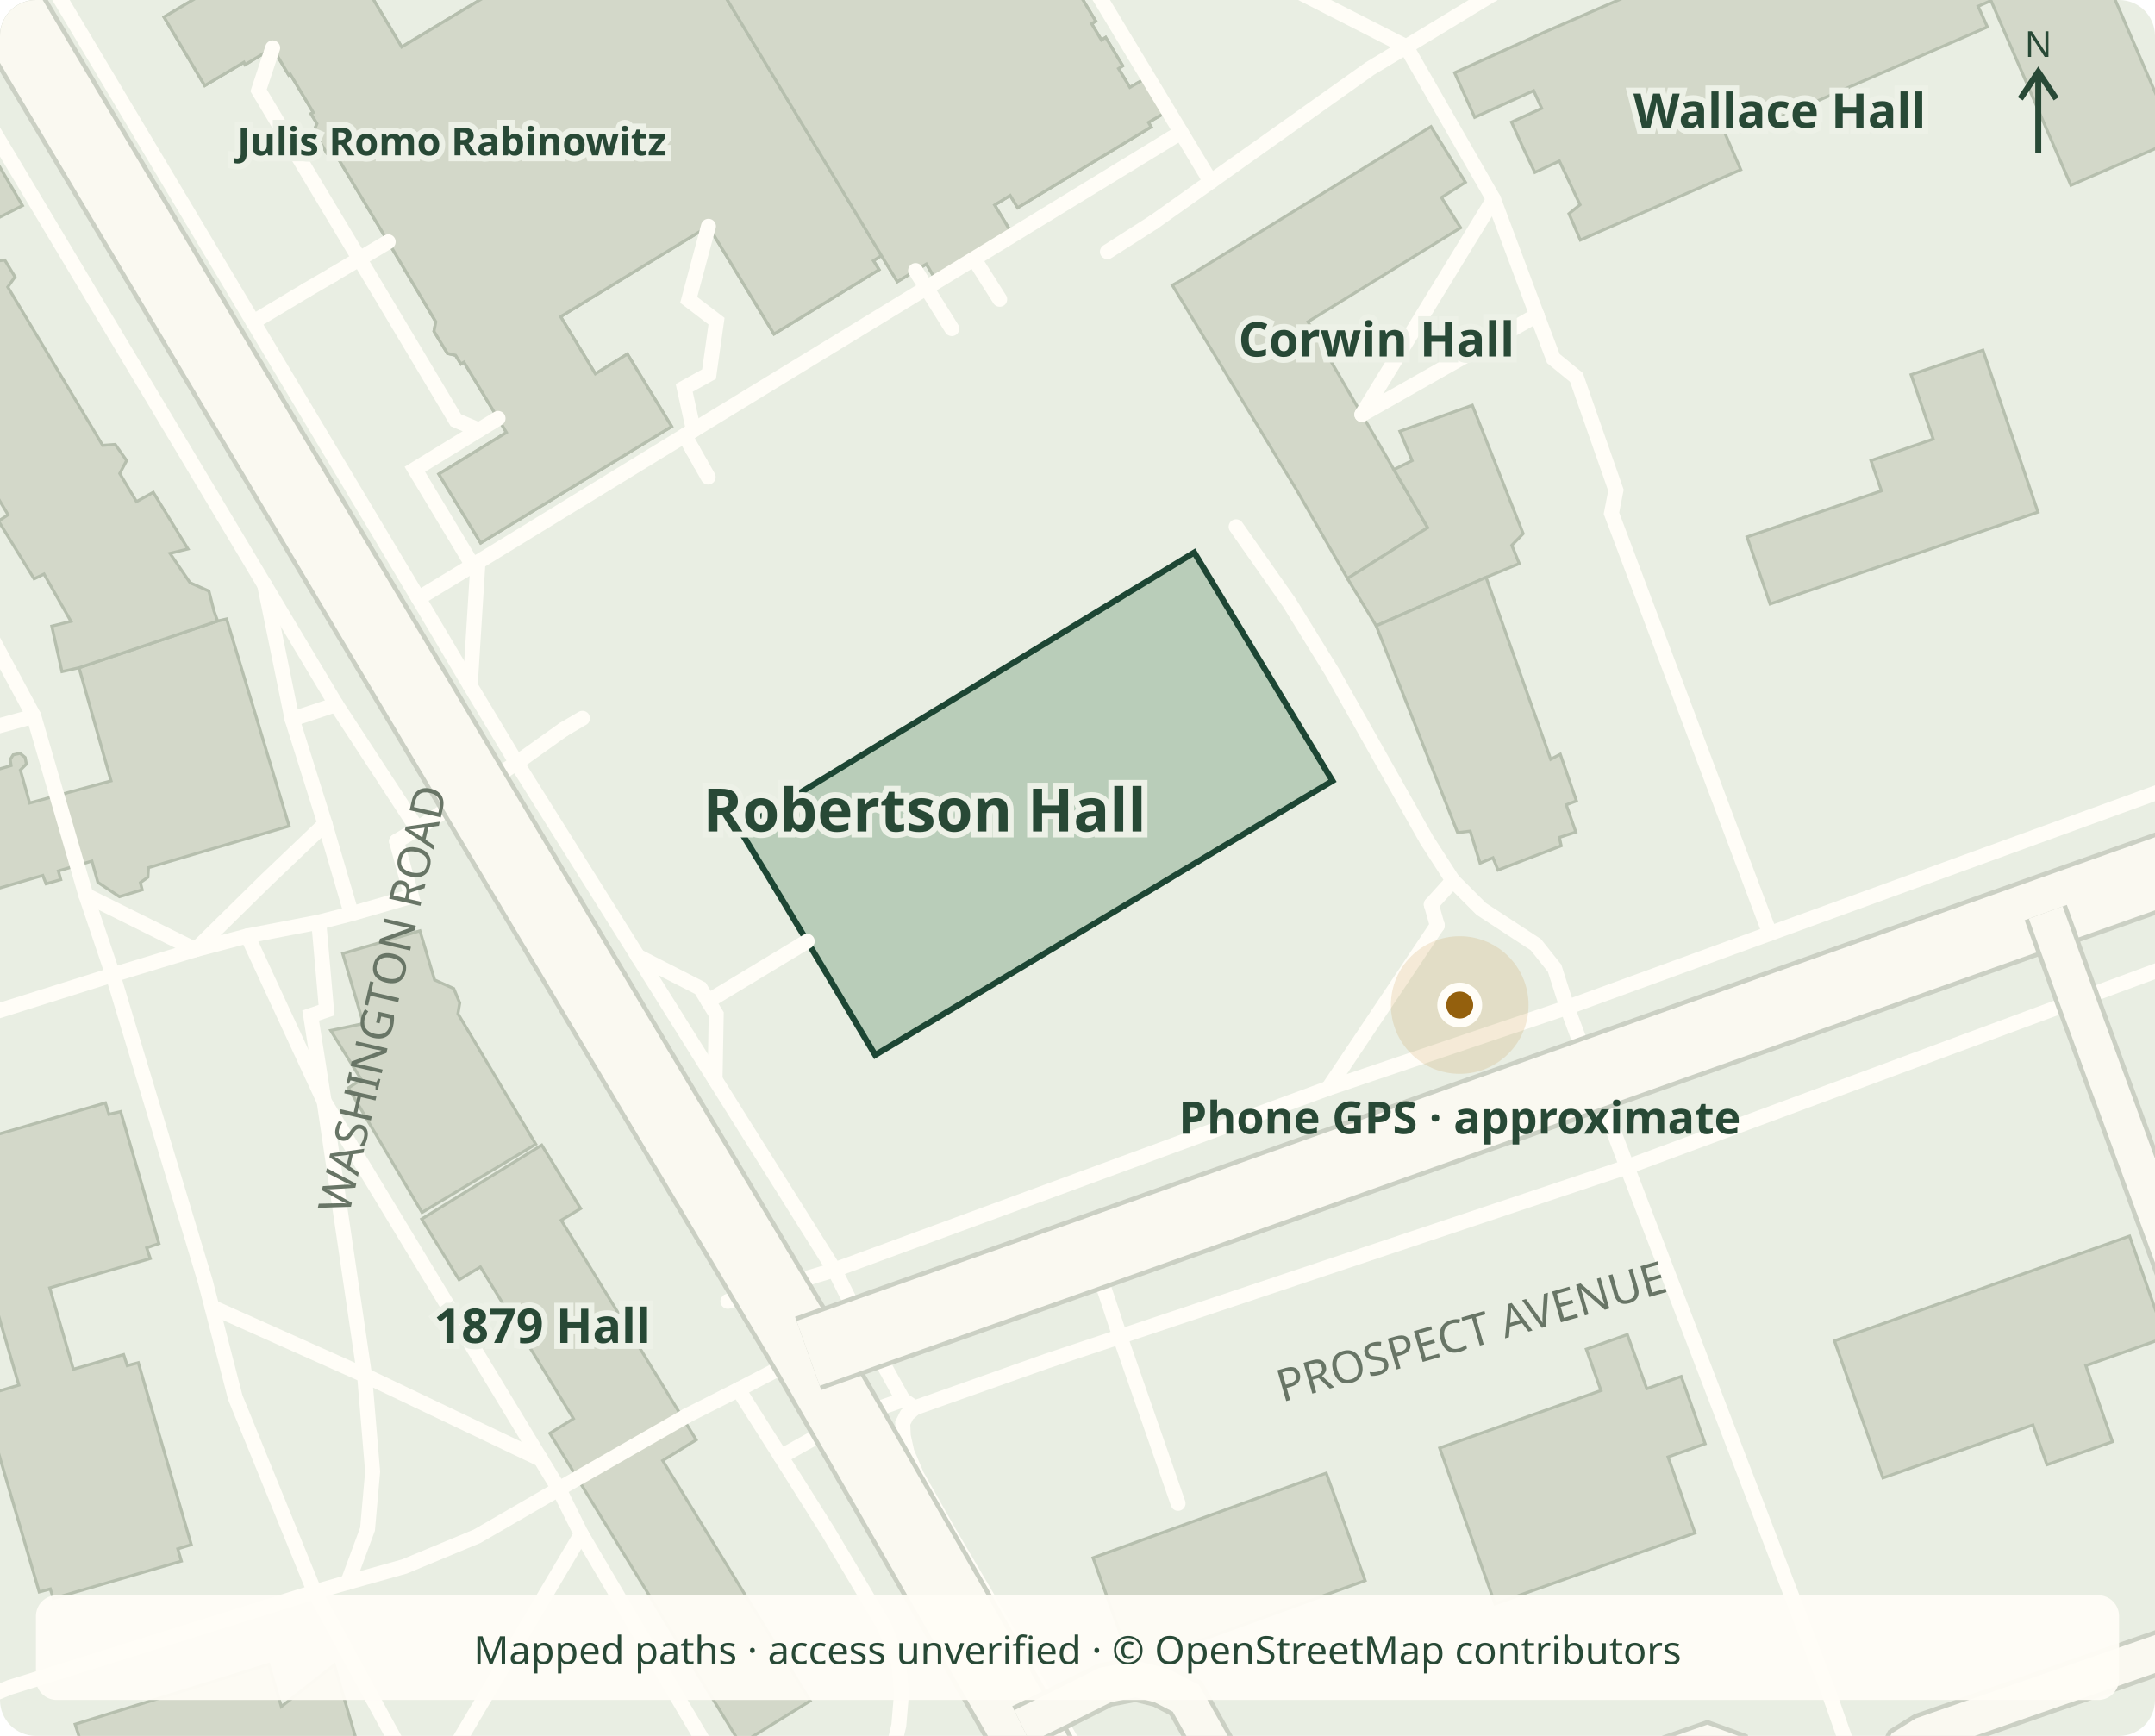
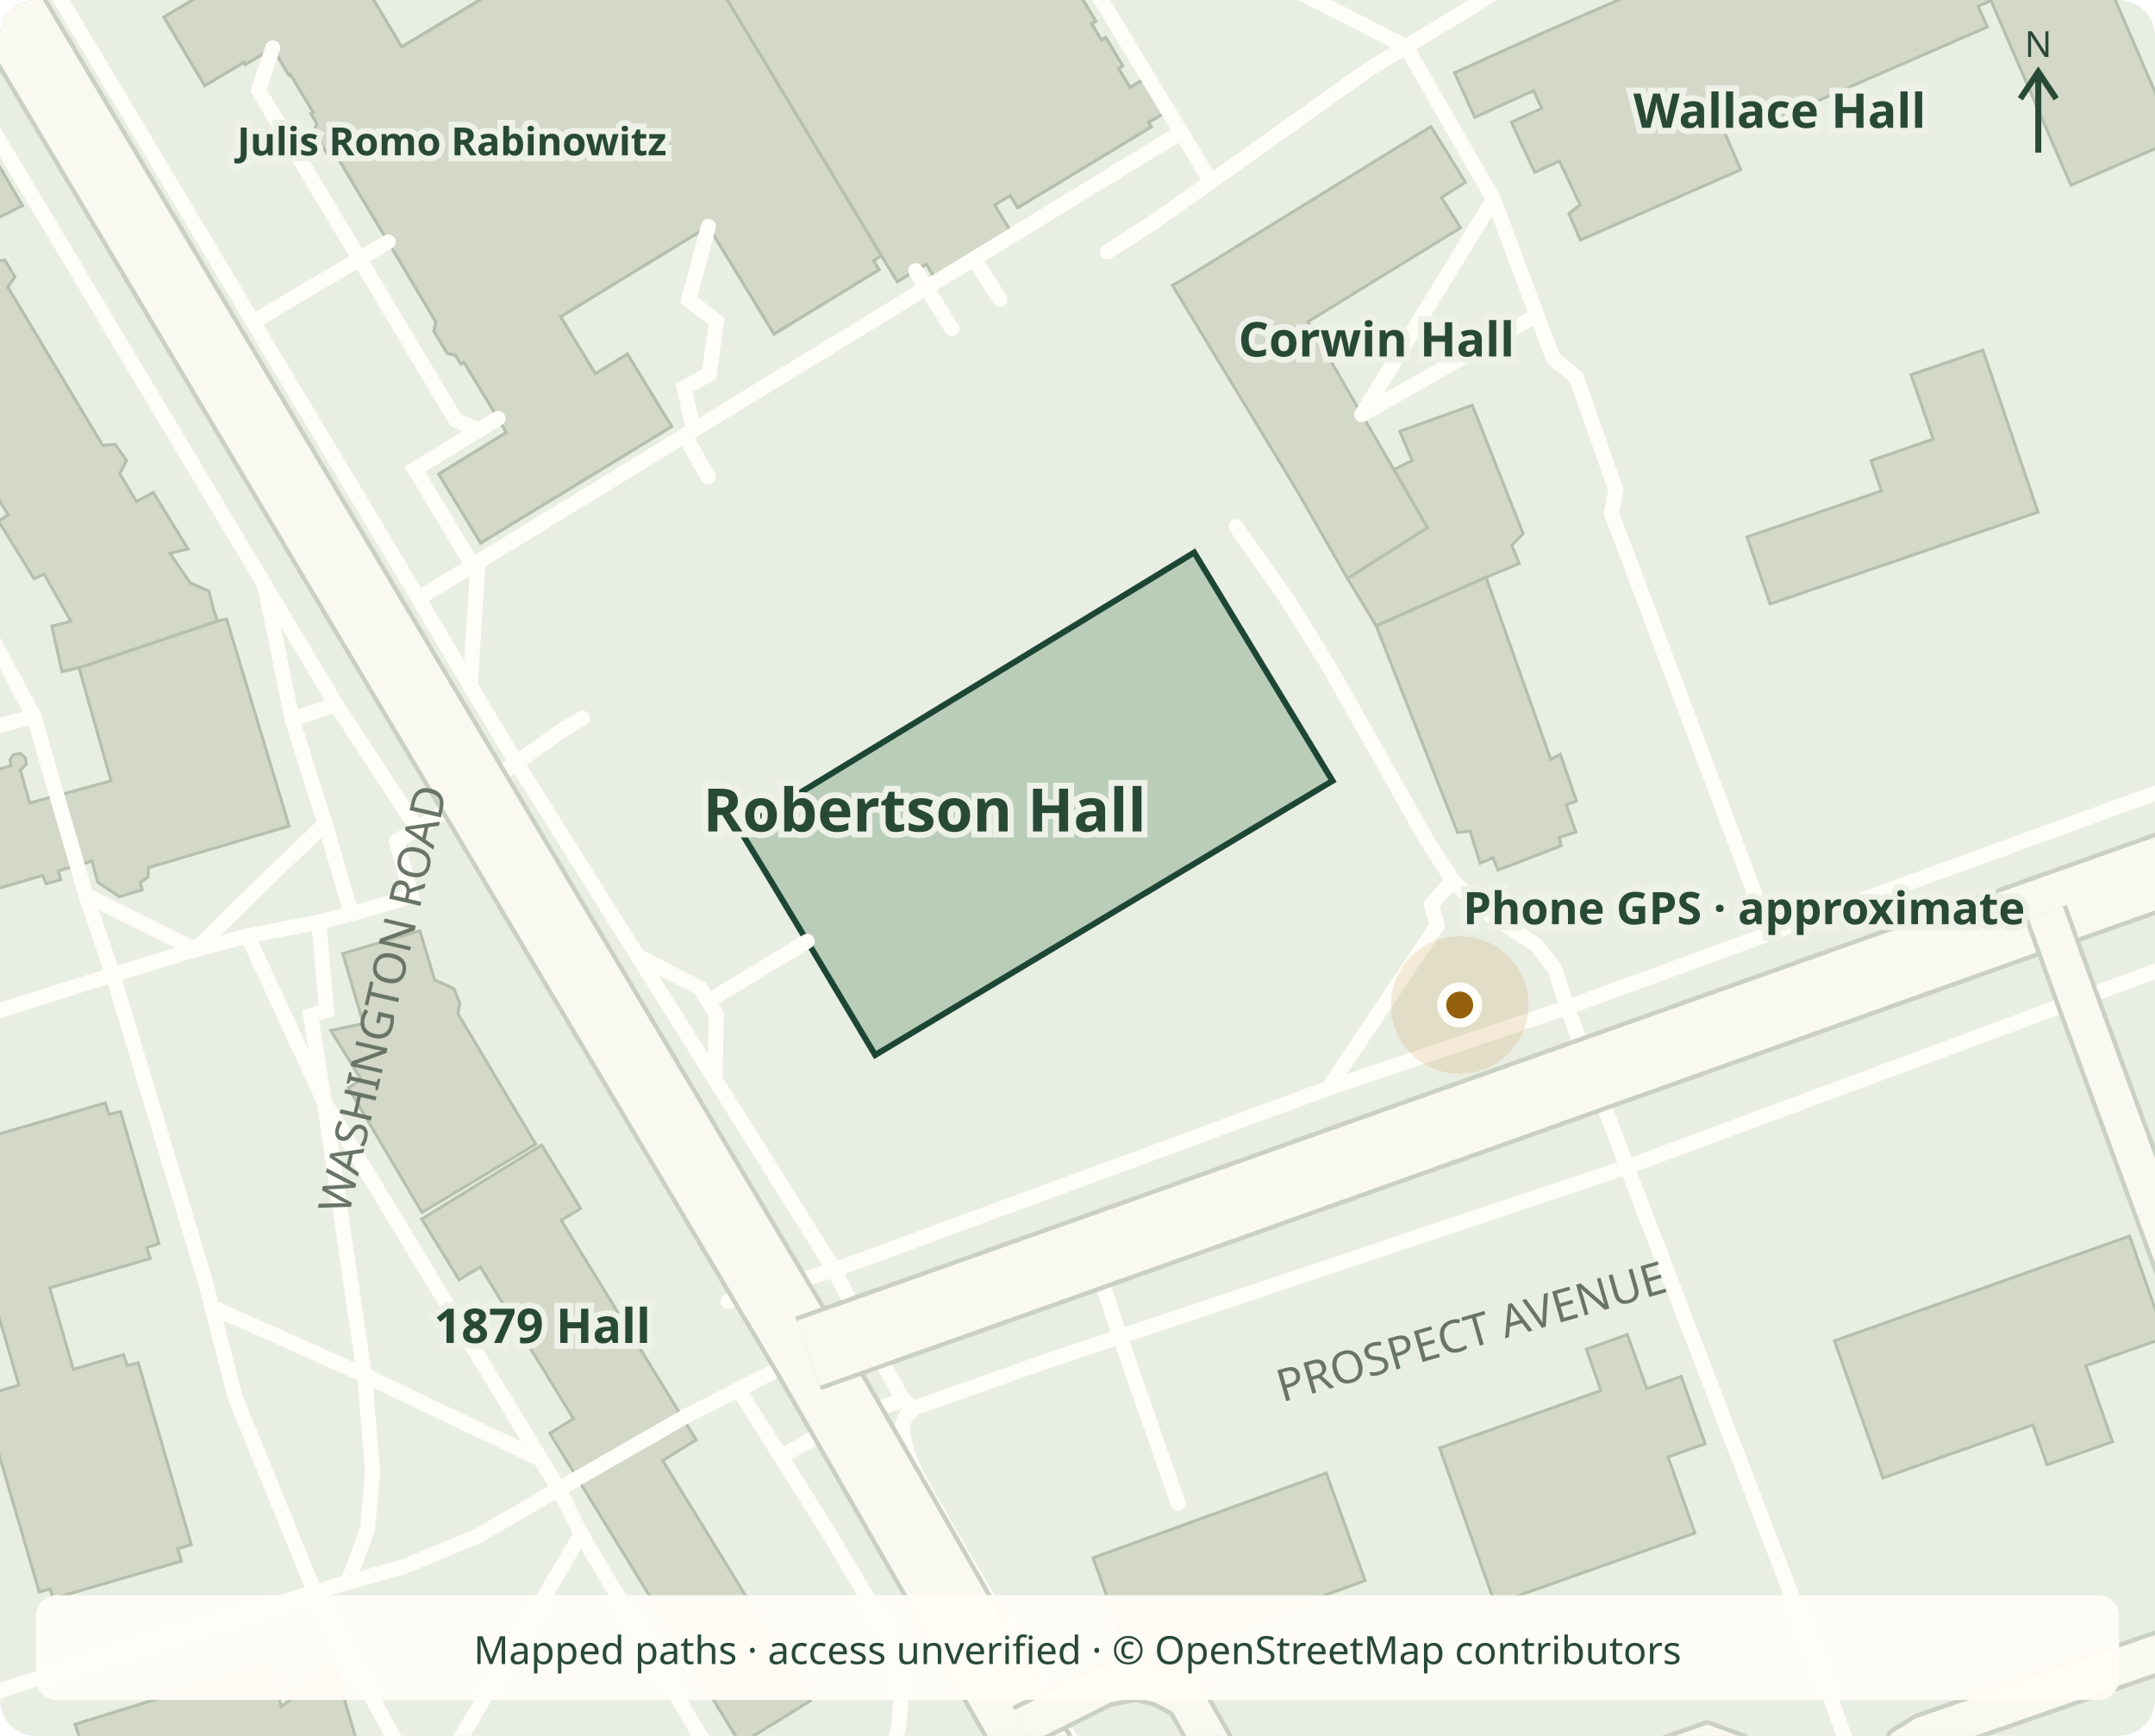
<svg xmlns="http://www.w3.org/2000/svg" viewBox="0 0 720 580" role="img" aria-labelledby="title desc">
  <defs>
    <clipPath id="bounds">
      <rect width="720" height="580" rx="12" />
    </clipPath>
  </defs>
  <g clip-path="url(#bounds)">
    <rect width="720" height="580" fill="#e9eee3" />
    <path d="M144.4,818.4 L111.1,762.2 L146.4,741.2 L148.6,744.8 L152.5,743.2 L158.3,745.1 L160.2,747.6 L196.6,725.9 L193.3,720.9 L213.8,708.7 L216.8,713.9 L254.7,691.4 L252.9,688.4 L255.0,681.5 L258.9,679.5 L256.7,675.6 L289.4,656.1 L322.0,711.0 L325.2,709.5 L339.5,733.4 L336.4,735.3 L358.0,771.7 L346.2,778.7 L350.2,785.6 L360.0,780.6 L365.8,790.6 L361.8,793.3 L367.9,802.9 L332.3,824.4 L335.4,829.8 L242.5,885.1 L239.4,879.4 L213.9,895.4 L209.2,888.2 L200.0,894.0 L197.6,889.9 L179.3,900.8 L173.9,891.9 L189.1,882.7 L184.5,875.0 L179.7,877.8 L160.5,845.5 L156.7,846.9 L150.2,835.9 L141.3,841.0 L136.4,832.9 L145.3,827.6 L141.4,821.2 L144.4,818.4Z" fill="#d3d8c9" stroke="#b6bfae" stroke-width="1" />
    <path d="M676.1,-292.0 L853.3,-378.1 L935.2,-406.2 L946.1,-372.0 L924.1,-364.1 L867.4,-344.0 L845.8,-336.3 L863.7,-285.0 L772.7,-251.1 L703.5,-225.3 L676.1,-292.0Z" fill="#d3d8c9" stroke="#b6bfae" stroke-width="1" />
    <path d="M726.9,46.7 L691.9,61.9 L665.2,0.2 L660.9,2.1 L664.0,9.0 L583.6,44.0 L581.2,38.6 L574.9,41.3 L581.6,56.7 L528.0,80.2 L524.2,71.4 L527.9,68.4 L521.0,53.8 L512.8,57.6 L508.8,49.2 L505.0,40.8 L515.1,36.2 L512.4,30.3 L492.7,39.2 L486.0,24.3 L515.9,10.8 L681.7,-61.3 L687.6,-47.7 L681.7,-45.1 L685.9,-35.5 L690.5,-37.5 L726.9,46.7Z" fill="#d3d8c9" stroke="#b6bfae" stroke-width="1" />
    <path d="M747.5,-89.0 L769.0,-28.1 L889.8,-70.9 L868.2,-131.8 L747.5,-89.0Z" fill="#d3d8c9" stroke="#b6bfae" stroke-width="1" />
    <path d="M517.4,-230.7 L558.0,-141.9 L538.0,-132.7 L565.9,-72.0 L585.0,-80.8 L587.3,-75.7 L665.9,-111.9 L652.2,-141.6 L672.7,-151.1 L616.3,-274.2 L596.9,-265.3 L621.7,-211.1 L563.8,-184.4 L538.2,-240.3 L517.4,-230.7Z" fill="#d3d8c9" stroke="#b6bfae" stroke-width="1" />
    <path d="M307.6,-127.2 L338.4,-64.8 L343.0,-62.5 L349.9,-61.7 L385.4,-79.1 L395.6,-84.1 L398.9,-88.5 L399.5,-94.0 L389.1,-116.2 L397.5,-120.2 L400.8,-113.1 L405.2,-115.2 L382.6,-163.0 L359.8,-152.2 L354.6,-155.7 L331.0,-146.1 L330.7,-138.7 L307.6,-127.2Z" fill="#d3d8c9" stroke="#b6bfae" stroke-width="1" />
    <path d="M384.6,42.4 L340.0,69.4 L337.5,65.3 L332.3,68.5 L338.5,78.7 L325.5,86.6 L313.0,94.1 L309.5,88.2 L305.9,90.4 L299.8,94.1 L294.5,85.4 L291.8,87.1 L293.7,90.1 L258.6,111.6 L236.7,75.6 L187.3,105.8 L198.9,124.9 L209.6,118.3 L224.4,142.5 L160.6,181.4 L146.6,158.4 L169.2,144.5 L166.4,139.8 L155.0,121.0 L154.0,121.6 L152.2,118.7 L149.5,118.1 L145.0,110.7 L145.6,107.5 L129.7,80.8 L112.6,52.3 L109.3,51.3 L104.8,44.0 L105.9,41.3 L103.9,38.0 L104.7,37.6 L97.0,24.8 L96.5,25.1 L91.1,16.0 L81.9,21.6 L81.5,20.8 L68.4,28.6 L54.8,5.7 L67.4,-1.8 L66.9,-2.7 L117.8,-33.3 L119.7,-30.2 L121.1,-31.1 L134.0,-9.5 L123.1,-2.9 L134.2,15.7 L175.6,-9.2 L174.4,-11.2 L180.1,-14.6 L181.7,-15.5 L161.7,-48.8 L197.2,-70.1 L233.3,-10.1 L236.4,-11.0 L277.5,-35.9 L266.7,-53.9 L310.7,-80.5 L312.3,-77.8 L313.6,-78.6 L318.5,-70.6 L317.1,-69.7 L322.5,-60.7 L324.0,-61.6 L328.7,-53.8 L327.3,-53.0 L331.5,-46.0 L332.9,-46.9 L338.0,-38.5 L336.6,-37.6 L340.1,-31.8 L344.4,-34.4 L350.8,-23.9 L346.8,-21.5 L349.3,-17.4 L350.7,-18.2 L357.0,-7.9 L355.6,-7.1 L358.4,-2.4 L359.9,-3.2 L366.1,7.1 L364.7,7.9 L368.0,13.4 L369.4,12.5 L375.1,22.0 L373.7,22.9 L377.5,29.2 L382.0,26.6 L388.8,37.9 L383.7,40.9 L384.6,42.4Z" fill="#d3d8c9" stroke="#b6bfae" stroke-width="1" />
    <path d="M247.1,277.2 L255.9,291.6 L269.7,314.5 L292.4,352.5 L445.2,260.9 L399.0,184.6 L247.1,277.2Z" fill="#b9cdb9" stroke="#1d4634" stroke-width="2" />
    <path d="M488.0,76.1 L437.0,107.5 L455.0,138.5 L465.7,156.9 L477.0,176.3 L450.2,193.3 L433.2,163.7 L391.7,95.3 L396.9,92.4 L478.1,42.3 L489.6,60.9 L481.6,66.0 L488.0,76.1Z" fill="#d3d8c9" stroke="#b6bfae" stroke-width="1" />
    <path d="M450.2,193.3 L459.8,209.1 L496.5,192.9 L507.6,188.3 L505.1,182.2 L508.9,178.3 L491.9,135.4 L467.7,144.1 L471.8,153.9 L465.7,156.9 L477.0,176.3 L450.2,193.3Z" fill="#d3d8c9" stroke="#b6bfae" stroke-width="1" />
    <path d="M459.8,209.1 L496.5,192.9 L518.1,253.7 L521.3,252.0 L526.7,267.6 L523.3,268.9 L526.5,278.0 L521.0,279.8 L521.6,282.6 L500.5,290.7 L498.8,286.6 L494.5,288.4 L491.2,277.7 L487.0,278.2 L459.8,209.1Z" fill="#d3d8c9" stroke="#b6bfae" stroke-width="1" />
    <path d="M591.4,201.8 L680.9,171.1 L662.5,117.0 L638.5,125.2 L645.9,146.7 L625.1,153.9 L628.6,164.0 L583.7,179.4 L591.4,201.8Z" fill="#d3d8c9" stroke="#b6bfae" stroke-width="1" />
    <path d="M-210.2,347.5 L-219.0,318.1 L-205.3,313.8 L-205.6,312.6 L-171.8,302.1 L-171.3,303.4 L-159.1,299.6 L-157.8,303.4 L3.7,255.8 L3.4,253.8 L4.4,252.2 L6.7,251.7 L8.4,253.1 L8.8,255.3 L6.8,257.3 L9.9,268.3 L37.1,260.9 L26.4,223.1 L72.7,207.5 L75.7,206.8 L96.6,276.0 L49.6,289.9 L49.4,293.1 L46.9,294.9 L47.5,297.3 L39.9,299.6 L32.7,294.8 L30.7,287.7 L19.5,291.0 L20.3,293.9 L15.4,295.3 L14.3,292.5 L-4.5,298.0 L-3.9,300.0 L-17.2,303.9 L-17.8,301.9 L-47.6,310.7 L-46.6,314.1 L-58.3,317.5 L-59.4,314.1 L-100.8,326.3 L-100.4,328.3 L-101.3,330.1 L-103.7,330.9 L-105.5,329.8 L-106.2,327.9 L-147.3,340.0 L-146.0,344.0 L-158.8,347.7 L-158.4,349.3 L-192.0,359.1 L-192.4,357.6 L-203.1,360.7 L-200.9,362.0 L-200.0,364.5 L-201.4,366.7 L-203.5,367.2 L-205.6,366.4 L-206.3,364.7 L-219.6,369.0 L-225.2,352.5 L-210.2,347.5Z" fill="#d3d8c9" stroke="#b6bfae" stroke-width="1" />
    <path d="M-63.8,74.7 L-51.4,100.1 L-46.1,99.2 L-40.8,107.2 L-37.4,105.3 L2.7,172.0 L-0.5,174.1 L11.4,193.4 L14.7,191.8 L23.7,207.6 L17.3,209.2 L20.7,224.4 L26.4,223.1 L72.7,207.5 L71.5,204.2 L69.8,197.5 L63.5,194.7 L56.8,184.9 L62.8,183.4 L51.2,164.5 L45.6,167.6 L40.0,158.2 L42.3,153.9 L38.5,148.5 L34.3,148.8 L2.6,95.9 L5.0,92.5 L1.6,86.9 L-2.5,87.4 L-8.8,77.0 L7.5,68.7 L-8.0,42.3 L-36.9,59.0 L-38.6,56.5 L-59.9,66.7 L-57.7,71.1 L-63.8,74.7Z" fill="#d3d8c9" stroke="#b6bfae" stroke-width="1" />
    <path d="M-93.0,410.5 L-96.8,411.8 L-84.1,455.5 L-80.0,454.4 L-78.9,458.3 L-1.6,435.7 L6.3,462.8 L-2.7,465.5 L-1.5,469.3 L-4.9,470.4 L13.1,531.9 L16.8,530.9 L17.8,534.1 L60.6,521.6 L59.4,517.5 L63.9,516.1 L46.2,455.3 L42.5,456.3 L41.3,452.6 L24.5,457.5 L16.6,430.3 L50.2,420.5 L49.0,416.9 L53.1,415.5 L40.3,371.4 L36.4,372.3 L35.2,368.5 L-94.2,406.4 L-93.0,410.5Z" fill="#d3d8c9" stroke="#b6bfae" stroke-width="1" />
    <path d="M114.5,318.6 L121.4,342.0 L110.5,344.3 L120.7,360.7 L116.4,363.5 L141.0,405.1 L179.0,382.3 L153.0,338.7 L153.6,335.1 L151.6,330.3 L145.2,327.4 L140.3,311.0 L114.5,318.6Z" fill="#d3d8c9" stroke="#b6bfae" stroke-width="1" />
    <path d="M191.6,474.0 L160.5,423.3 L153.4,427.6 L140.9,407.3 L181.0,382.6 L194.0,403.8 L187.5,407.7 L232.6,481.1 L221.4,488.0 L270.7,568.3 L247.4,582.7 L183.7,478.9 L191.6,474.0Z" fill="#d3d8c9" stroke="#b6bfae" stroke-width="1" />
    <path d="M14.3,588.7 L27.8,584.5 L25.1,576.1 L89.8,556.1 L94.0,570.2 L111.7,556.3 L124.8,600.9 L119.4,606.3 L153.0,660.5 L82.8,704.3 L55.4,660.3 L50.9,664.8 L7.2,621.4 L22.9,616.5 L14.3,588.7Z" fill="#d3d8c9" stroke="#b6bfae" stroke-width="1" />
    <path d="M730.7,132.7 L743.2,167.5 L771.0,157.5 L776.3,172.2 L810.7,159.8 L805.2,144.6 L835.5,133.7 L822.4,97.1 L792.2,107.9 L787.1,93.8 L755.7,105.1 L761.6,121.6 L730.7,132.7Z" fill="#d3d8c9" stroke="#b6bfae" stroke-width="1" />
    <path d="M553.7,818.2 L550.2,812.0 L543.2,799.5 L554.0,793.5 L550.0,786.3 L552.9,773.5 L568.0,776.9 L571.0,782.4 L595.4,768.8 L592.9,757.6 L624.0,740.2 L651.5,789.4 L653.3,798.2 L664.3,805.6 L653.0,822.3 L637.8,811.9 L617.8,813.2 L620.6,818.6 L583.5,837.5 L573.6,852.5 L559.3,856.8 L546.2,850.0 L543.1,835.0 L553.7,818.2Z" fill="#d3d8c9" stroke="#b6bfae" stroke-width="1" />
    <path d="M-19.7,-242.3 L0.6,-208.3 L-27.3,-191.7 L-17.0,-174.5 L37.4,-206.9 L43.4,-196.8 L93.9,-227.0 L88.2,-236.5 L111.2,-250.2 L154.7,-177.1 L83.6,-134.6 L92.9,-119.0 L-7.2,-59.2 L-20.5,-81.5 L-11.1,-87.1 L-67.7,-182.3 L-77.2,-176.6 L-91.0,-199.7 L-19.7,-242.3Z" fill="#d3d8c9" stroke="#b6bfae" stroke-width="1" />
    <path d="M365.2,520.5 L378.1,556.4 L456.1,528.1 L443.1,492.2 L365.2,520.5Z" fill="#d3d8c9" stroke="#b6bfae" stroke-width="1" />
    <path d="M481.0,483.8 L499.5,535.9 L566.3,512.2 L557.3,486.8 L569.7,482.4 L561.7,459.9 L550.2,464.0 L543.7,445.9 L530.0,450.8 L534.9,464.6 L481.0,483.8Z" fill="#d3d8c9" stroke="#b6bfae" stroke-width="1" />
    <path d="M612.9,448.0 L629.1,493.8 L679.2,476.1 L683.9,489.4 L705.8,481.7 L696.9,456.3 L723.4,446.9 L711.5,413.0 L612.9,448.0Z" fill="#d3d8c9" stroke="#b6bfae" stroke-width="1" />
    <path d="M541.6,604.9 L568.4,652.5 L550.6,662.5 L556.2,672.5 L522.0,691.8 L489.6,634.3 L541.6,604.9Z" fill="#d3d8c9" stroke="#b6bfae" stroke-width="1" />
    <path d="M762.5,381.3 L780.4,429.2 L792.8,424.6 L801.5,425.0 L815.3,422.7 L824.0,418.6 L833.7,408.9 L849.7,404.8 L842.4,383.6 L848.8,381.3 L841.9,360.6 L831.8,362.9 L830.4,357.4 L762.5,381.3Z" fill="#d3d8c9" stroke="#b6bfae" stroke-width="1" />
    <path d="M54.8,5.7 L67.4,-1.8 L66.9,-2.7 L117.8,-33.3 L119.7,-30.2 L121.1,-31.1 L134.0,-9.5 L123.1,-2.9 L134.2,15.7 L175.6,-9.2 L174.4,-11.2 L180.1,-14.6 L181.7,-15.5 L161.7,-48.8 L197.2,-70.1 L233.3,-10.1 L236.4,-11.0 L294.5,85.4 L291.8,87.1 L293.7,90.1 L258.6,111.6 L236.7,75.6 L187.3,105.8 L198.9,124.9 L209.6,118.3 L224.4,142.5 L160.6,181.4 L146.6,158.4 L169.2,144.5 L166.4,139.8 L155.0,121.0 L154.0,121.6 L152.2,118.7 L149.5,118.1 L145.0,110.7 L145.6,107.5 L129.7,80.8 L112.6,52.3 L109.3,51.3 L104.8,44.0 L105.9,41.3 L103.9,38.0 L104.7,37.6 L97.0,24.8 L96.5,25.1 L91.1,16.0 L81.9,21.6 L81.5,20.8 L68.4,28.6 L54.8,5.7Z" fill="#d3d8c9" stroke="#b6bfae" stroke-width="1" />
    <path d="M236.4,-11.0 L294.5,85.4 L299.8,94.1 L305.9,90.4 L309.5,88.2 L313.0,94.1 L325.5,86.6 L338.5,78.7 L332.3,68.5 L337.5,65.3 L340.0,69.4 L384.6,42.4 L383.7,40.9 L388.8,37.9 L382.0,26.6 L377.5,29.2 L373.7,22.9 L375.1,22.0 L369.4,12.5 L368.0,13.4 L364.7,7.9 L366.1,7.1 L359.9,-3.2 L358.4,-2.4 L355.6,-7.1 L357.0,-7.9 L350.7,-18.2 L349.3,-17.4 L346.8,-21.5 L350.8,-23.9 L344.4,-34.4 L340.1,-31.8 L336.6,-37.6 L338.0,-38.5 L332.9,-46.9 L331.5,-46.0 L327.3,-53.0 L328.7,-53.8 L324.0,-61.6 L322.5,-60.7 L317.1,-69.7 L318.5,-70.6 L313.6,-78.6 L312.3,-77.8 L310.7,-80.5 L266.7,-53.9 L277.5,-35.9 L236.4,-11.0Z" fill="#d3d8c9" stroke="#b6bfae" stroke-width="1" />
    <path d="M1257.6,619.9 L1206.3,693.2 L1187.1,720.1 L1147.7,691.8 L1156.2,680.0 L1105.4,646.6 L1107.6,643.2 L1001.1,684.3 L978.6,684.2 L921.4,684.0 L921.6,708.9 L931.3,708.7 L931.9,759.3 L804.1,760.9 L804.1,757.5 L719.5,789.5 L702.9,745.7 L803.5,710.3 L819.1,710.1 L818.6,657.5 L864.3,657.1 L864.4,632.1 L980.4,633.8 L1093.8,590.0 L1094.2,590.9 L1102.2,579.0 L1135.2,601.1 L1160.7,562.1 L1217.5,599.5 L1227.8,585.9 L1307.1,516.5 L1314.6,510.1 L1333.7,532.6 L1326.2,539.0 L1336.6,550.6 L1257.6,619.9Z" fill="#d3d8c9" stroke="#b6bfae" stroke-width="1" />
    <path d="M-20.5,573.4 L-13.2,570.5 L3.2,563.8 L105.1,531.9 L116.2,528.7 L135.1,523.4 L159.4,513.3 L186.7,497.5" fill="none" stroke="#fffdf7" stroke-width="5" stroke-linecap="round" />
    <path d="M714.0,-96.7 L734.8,-105.3 L743.6,-108.7 L909.6,-169.1 L955.9,-185.4 L1012.5,-205.3 L1030.5,-211.6" fill="none" stroke="#fffdf7" stroke-width="5" stroke-linecap="round" />
    <path d="M385.5,74.2 L404.5,60.7 L457.7,22.9 L469.8,15.6 L498.8,-2.0 L508.2,-7.6 L522.1,-14.7 L689.3,-86.3 L714.0,-96.7" fill="none" stroke="#fffdf7" stroke-width="5" stroke-linecap="round" />
    <path d="M498.8,-2.0 L464.1,-77.1" fill="none" stroke="#fffdf7" stroke-width="5" stroke-linecap="round" />
    <path d="M370.0,84.1 L385.5,74.2" fill="none" stroke="#fffdf7" stroke-width="5" stroke-linecap="round" />
    <path d="M194.6,240.0 L188.3,243.7" fill="none" stroke="#fffdf7" stroke-width="5" stroke-linecap="round" />
    <path d="M172.6,254.9 L188.3,243.7" fill="none" stroke="#fffdf7" stroke-width="5" stroke-linecap="round" />
    <path d="M443.8,363.6 L480.2,309.2" fill="none" stroke="#fffdf7" stroke-width="5" stroke-linecap="round" />
    <path d="M147.6,271.6 L158.1,264.3 L172.6,254.9" fill="none" stroke="#fffdf7" stroke-width="5" stroke-linecap="round" />
    <path d="M37.7,325.7 L68.6,428.2 L70.8,436.7 L78.6,466.9 L105.1,531.9 L142.3,600.3 L182.8,675.4" fill="none" stroke="#fffdf7" stroke-width="5" stroke-linecap="round" />
    <path d="M-160.3,880.7 L-139.4,886.2 L-117.2,889.2 L-95.1,891.6 L-74.2,892.1 L-53.7,889.3 L-37.0,884.4 L-24.9,878.7 L-8.2,869.4 L12.0,853.3 L30.0,831.3 L52.4,796.4 L69.9,763.9 L69.4,741.1 L64.0,712.0" fill="none" stroke="#fffdf7" stroke-width="5" stroke-linecap="round" />
    <path d="M734.8,-105.3 L769.0,-237.9 L771.0,-244.6" fill="none" stroke="#fffdf7" stroke-width="5" stroke-linecap="round" />
    <path d="M868.1,-280.6 L771.0,-244.6 L668.1,-207.3" fill="none" stroke="#fffdf7" stroke-width="5" stroke-linecap="round" />
    <path d="M894.6,-209.4 L838.1,-225.4 L779.6,-242.0 L771.0,-244.6" fill="none" stroke="#fffdf7" stroke-width="5" stroke-linecap="round" />
    <path d="M743.6,-108.7 L838.1,-225.4 L872.8,-268.2" fill="none" stroke="#fffdf7" stroke-width="5" stroke-linecap="round" />
    <path d="M-23.1,604.9 L-18.3,609.8 L40.9,669.1 L64.0,712.0" fill="none" stroke="#fffdf7" stroke-width="5" stroke-linecap="round" />
    <path d="M116.2,528.7 L122.8,510.9 L124.5,491.7 L121.8,459.5 L108.3,368.0 L103.8,339.3 L109.1,337.5 L106.5,308.1" fill="none" stroke="#fffdf7" stroke-width="5" stroke-linecap="round" />
    <path d="M246.7,464.3 L260.9,486.7 L276.7,511.8 L295.4,543.3 L300.3,555.6 L301.2,565.8 L300.3,576.5 L297.8,587.0 L293.8,596.5 L285.4,611.3 L262.4,630.0 L182.8,675.4 L162.7,687.9 L148.1,702.5 L121.5,718.2 L100.4,730.7 L69.9,763.9" fill="none" stroke="#fffdf7" stroke-width="5" stroke-linecap="round" />
    <path d="M142.3,600.3 L262.4,630.0" fill="none" stroke="#fffdf7" stroke-width="5" stroke-linecap="round" />
    <path d="M70.8,436.7 L121.8,459.5 L180.7,487.6 L186.7,497.5" fill="none" stroke="#fffdf7" stroke-width="5" stroke-linecap="round" />
    <path d="M142.3,600.3 L194.2,512.6 L186.7,497.5" fill="none" stroke="#fffdf7" stroke-width="5" stroke-linecap="round" />
    <path d="M11.3,239.3 L-53.4,257.2 L-163.4,289.9 L-213.4,304.8 L-231.6,310.2 L-226.9,326.5 L-244.4,369.5 L-267.0,402.7" fill="none" stroke="#fffdf7" stroke-width="5" stroke-linecap="round" />
    <path d="M194.2,512.6 L237.3,585.7" fill="none" stroke="#fffdf7" stroke-width="5" stroke-linecap="round" />
    <path d="M237.3,585.7 L249.5,605.1" fill="none" stroke="#fffdf7" stroke-width="5" stroke-linecap="round" />
    <path d="M249.5,605.1 L262.4,630.0" fill="none" stroke="#fffdf7" stroke-width="5" stroke-linecap="round" />
    <path d="M180.7,487.6 L108.3,368.0 L82.7,312.7" fill="none" stroke="#fffdf7" stroke-width="5" stroke-linecap="round" />
    <path d="M591.3,311.9 L538.4,171.5 L539.9,163.8 L526.7,126.1 L519.0,119.8 L513.5,105.3" fill="none" stroke="#fffdf7" stroke-width="5" stroke-linecap="round" />
    <path d="M659.2,704.2 L657.8,698.5 L610.9,565.2 L543.6,389.9" fill="none" stroke="#fffdf7" stroke-width="5" stroke-linecap="round" />
    <path d="M-1176.7,739.7 L-1067.8,702.0 L-983.8,672.8 L-959.8,663.9 L-952.4,661.2 L-823.8,613.9 L-808.0,608.6 L-731.5,579.1 L-715.6,574.4 L-707.9,572.0 L-702.2,570.1 L-637.9,548.6 L-601.5,536.4 L-529.3,511.6 L-509.4,504.8 L-505.2,503.3 L-413.3,470.1 L-283.7,425.1 L-275.4,422.1 L-269.8,420.0 L-261.9,417.4 L-199.8,396.4 L-33.0,348.0 L37.7,325.7 L65.3,317.3 L82.7,312.7 L106.5,308.1 L117.4,305.3 L137.5,299.5 L132.5,281.1" fill="none" stroke="#fffdf7" stroke-width="5" stroke-linecap="round" />
    <path d="M139.4,276.9 L112.3,235.4 L88.4,195.4 L-9.0,32.4 L-27.6,1.2 L-31.9,-6.3 L-39.9,-20.8 L-44.4,-29.0 L-52.6,-42.3 L-86.7,-103.2 L-129.3,-179.5 L-149.0,-206.3 L-195.5,-281.8 L-205.2,-298.0" fill="none" stroke="#fffdf7" stroke-width="5" stroke-linecap="round" />
    <path d="M139.4,276.9 L132.5,281.1" fill="none" stroke="#fffdf7" stroke-width="5" stroke-linecap="round" />
    <path d="M88.4,195.4 L97.6,240.3 L108.6,275.3 L117.4,305.3" fill="none" stroke="#fffdf7" stroke-width="5" stroke-linecap="round" />
    <path d="M97.6,240.3 L112.3,235.4" fill="none" stroke="#fffdf7" stroke-width="5" stroke-linecap="round" />
    <path d="M37.7,325.7 L28.7,299.1 L11.3,239.3 L-43.8,136.8 L-59.7,108.3" fill="none" stroke="#fffdf7" stroke-width="5" stroke-linecap="round" />
    <path d="M246.7,464.3 L270.0,452.2" fill="none" stroke="#fffdf7" stroke-width="5" stroke-linecap="round" />
    <path d="M229.5,473.0 L246.7,464.3" fill="none" stroke="#fffdf7" stroke-width="5" stroke-linecap="round" />
    <path d="M186.7,497.5 L229.5,473.0" fill="none" stroke="#fffdf7" stroke-width="5" stroke-linecap="round" />
    <path d="M243.2,434.8 L257.2,430.8 L278.8,424.3 L289.3,445.3 L301.7,467.7 L282.8,474.4 L260.9,486.7" fill="none" stroke="#fffdf7" stroke-width="5" stroke-linecap="round" />
    <path d="M-3.7,-7.7 L12.4,-15.3 L4.2,-31.7 L-0.8,-45.3 L-5.5,-48.2 L-8.7,-46.6 L-23.2,-39.8 L-35.6,-33.4" fill="none" stroke="#fffdf7" stroke-width="5" stroke-linecap="round" />
    <path d="M-164.5,-312.7 L-157.0,-322.7 L141.9,-462.4 L151.6,-461.3 L158.2,-470.3 L244.5,-506.5 L323.4,-539.7 L370.4,-559.5 L417.5,-578.3 L434.5,-585.5 L488.4,-605.4 L555.1,-447.8 L603.1,-330.0 L604.1,-326.0 L478.3,-272.9 L273.3,-179.0 L254.4,-170.3 L177.5,-133.6 L118.8,-105.5 L115.0,-103.7 L0.2,-48.9 L-5.5,-48.2 L-13.3,-55.5 L-102.0,-205.1 L-164.5,-312.7" fill="none" stroke="#fffdf7" stroke-width="5" stroke-linecap="round" />
    <path d="M523.6,336.6 L591.3,311.9 L892.0,202.4 L1149.6,110.4 L1086.6,-59.8 L1030.5,-211.6 L1029.1,-216.3 L949.7,-450.7 L929.1,-442.5 L640.0,-311.0 L639.1,-310.6 L631.6,-302.6 L628.1,-301.1" fill="none" stroke="#fffdf7" stroke-width="5" stroke-linecap="round" />
    <path d="M523.6,336.6 L519.4,323.5 L513.1,315.6 L494.9,303.7 L485.4,294.2 L476.7,280.7 L445.0,224.4 L430.8,201.4 L413.0,176.0" fill="none" stroke="#fffdf7" stroke-width="5" stroke-linecap="round" />
    <path d="M628.1,-301.1 L615.5,-295.5 L416.5,-207.3 L364.7,-184.3 L288.3,-147.4 L270.0,-138.6 L184.9,-97.9 L142.3,-77.5 L12.4,-15.3 L15.0,-9.0 L84.6,107.6 L139.8,199.9 L157.1,229.1 L172.6,254.9 L213.1,319.5 L238.9,360.7 L278.8,424.3 L443.8,363.6 L523.6,336.6" fill="none" stroke="#fffdf7" stroke-width="5" stroke-linecap="round" />
    <path d="M543.6,389.9 L531.9,358.9 L523.6,336.6" fill="none" stroke="#fffdf7" stroke-width="5" stroke-linecap="round" />
    <path d="M301.7,467.7 L305.6,470.4 L349.6,454.8 L374.2,446.6 L543.6,389.9 L694.1,334.1 L943.1,242.0 L1063.9,201.5" fill="none" stroke="#fffdf7" stroke-width="5" stroke-linecap="round" />
    <path d="M288.3,-147.4 L299.9,-112.8 L314.8,-88.0 L336.3,-52.5 L394.6,44.2 L404.5,60.7" fill="none" stroke="#fffdf7" stroke-width="5" stroke-linecap="round" />
    <path d="M267.3,-192.7 L273.3,-179.0" fill="none" stroke="#fffdf7" stroke-width="5" stroke-linecap="round" />
    <path d="M273.3,-179.0 L280.8,-163.0 L288.3,-147.4" fill="none" stroke="#fffdf7" stroke-width="5" stroke-linecap="round" />
    <path d="M336.3,-52.5 L469.8,15.6" fill="none" stroke="#fffdf7" stroke-width="5" stroke-linecap="round" />
    <path d="M184.9,-97.9 L289.7,-71.5 L314.8,-88.0" fill="none" stroke="#fffdf7" stroke-width="5" stroke-linecap="round" />
    <path d="M394.6,44.2 L231.7,143.7 L228.8,145.5 L159.7,187.8 L157.9,188.9 L139.8,199.9" fill="none" stroke="#fffdf7" stroke-width="5" stroke-linecap="round" />
    <path d="M236.7,75.6 L230.1,100.2 L239.4,107.3 L236.9,125.0 L228.6,129.6 L231.7,143.7" fill="none" stroke="#fffdf7" stroke-width="5" stroke-linecap="round" />
    <path d="M228.8,145.5 L231.4,150.2" fill="none" stroke="#fffdf7" stroke-width="5" stroke-linecap="round" />
    <path d="M157.1,229.1 L159.7,187.8" fill="none" stroke="#fffdf7" stroke-width="5" stroke-linecap="round" />
    <path d="M499.0,66.6 L455.0,138.5" fill="none" stroke="#fffdf7" stroke-width="5" stroke-linecap="round" />
    <path d="M455.0,138.5 L513.5,105.3" fill="none" stroke="#fffdf7" stroke-width="5" stroke-linecap="round" />
    <path d="M478.2,302.2 L485.4,294.2" fill="none" stroke="#fffdf7" stroke-width="5" stroke-linecap="round" />
    <path d="M480.2,309.2 L478.2,302.2" fill="none" stroke="#fffdf7" stroke-width="5" stroke-linecap="round" />
    <path d="M28.7,299.1 L65.3,317.3" fill="none" stroke="#fffdf7" stroke-width="5" stroke-linecap="round" />
    <path d="M108.6,275.3 L88.9,294.1 L65.3,317.3" fill="none" stroke="#fffdf7" stroke-width="5" stroke-linecap="round" />
    <path d="M305.6,470.4 L303.0,472.7 L301.6,475.5 L301.8,479.8 L303.0,485.2 L306.3,493.0 L316.9,511.7 L352.1,571.6 L392.3,640.1 L476.7,783.8 L484.3,796.6 L486.9,798.0 L543.0,893.2 L546.6,899.3 L548.4,901.8 L551.2,903.5" fill="none" stroke="#fffdf7" stroke-width="5" stroke-linecap="round" />
    <path d="M285.4,611.3 L321.7,652.1 L382.1,746.3 L447.5,818.1 L462.6,843.4 L479.2,871.4" fill="none" stroke="#fffdf7" stroke-width="5" stroke-linecap="round" />
    <path d="M364.8,418.5 L369.8,433.3 L374.2,446.6 L393.6,502.3" fill="none" stroke="#fffdf7" stroke-width="5" stroke-linecap="round" />
    <path d="M84.6,107.6 L102.3,97.0" fill="none" stroke="#fffdf7" stroke-width="5" stroke-linecap="round" />
    <path d="M91.1,16.0 L86.4,30.2 L120.1,86.5 L152.3,140.4 L160.0,143.7" fill="none" stroke="#fffdf7" stroke-width="5" stroke-linecap="round" />
    <path d="M157.9,188.9 L138.6,156.8 L160.0,143.7 L166.4,139.8" fill="none" stroke="#fffdf7" stroke-width="5" stroke-linecap="round" />
    <path d="M111.2,91.8 L120.1,86.5 L129.7,80.8" fill="none" stroke="#fffdf7" stroke-width="5" stroke-linecap="round" />
    <path d="M102.3,97.0 L111.2,91.8" fill="none" stroke="#fffdf7" stroke-width="5" stroke-linecap="round" />
    <path d="M142.3,-77.5 L180.1,-14.6" fill="none" stroke="#fffdf7" stroke-width="5" stroke-linecap="round" />
    <path d="M234.0,154.8 L236.6,159.4" fill="none" stroke="#fffdf7" stroke-width="5" stroke-linecap="round" />
    <path d="M231.4,150.2 L234.0,154.8" fill="none" stroke="#fffdf7" stroke-width="5" stroke-linecap="round" />
    <path d="M305.9,90.4 L318.0,109.8" fill="none" stroke="#fffdf7" stroke-width="5" stroke-linecap="round" />
    <path d="M334.0,100.0 L325.5,86.6" fill="none" stroke="#fffdf7" stroke-width="5" stroke-linecap="round" />
    <path d="M213.1,319.5 L234.0,330.2 L236.6,334.5 L239.3,338.9 L238.9,360.7" fill="none" stroke="#fffdf7" stroke-width="5" stroke-linecap="round" />
    <path d="M236.6,334.5 L269.7,314.5" fill="none" stroke="#fffdf7" stroke-width="5" stroke-linecap="round" />
    <path d="M-256.2,788.7 L-252.2,788.2 L-163.1,776.4 L-87.2,759.0 L-14.7,741.6 L-11.3,733.2 L-6.8,728.0 L0.5,723.9 L40.6,712.5 L64.0,712.0 L80.3,715.6 L91.3,721.9 L100.4,730.7" fill="none" stroke="#fffdf7" stroke-width="5" stroke-linecap="round" />
    <path d="M139.4,276.9 L147.6,271.6" fill="none" stroke="#fffdf7" stroke-width="5" stroke-linecap="round" />
    <path d="M115.0,-103.7 L94.8,-136.5 L160.0,-175.7 L172.0,-177.8 L163.0,-165.6 L118.8,-105.5" fill="none" stroke="#fffdf7" stroke-width="5" stroke-linecap="round" />
    <path d="M163.0,-165.6 L177.5,-133.6" fill="none" stroke="#fffdf7" stroke-width="5" stroke-linecap="round" />
    <path d="M513.5,105.3 L499.0,66.6 L469.8,15.6" fill="none" stroke="#fffdf7" stroke-width="5" stroke-linecap="round" />
    <path d="M-13.3,-24.1 L4.2,-31.7 L15.9,-37.2 L259.4,-153.1 L280.8,-163.0 L409.6,-222.7 L486.0,-257.9 L499.4,-263.8 L609.7,-312.1 L621.3,-317.1" fill="none" stroke="#cbd0c4" stroke-width="26" />
    <path d="M-13.3,-24.1 L4.2,-31.7 L15.9,-37.2 L259.4,-153.1 L280.8,-163.0 L409.6,-222.7 L486.0,-257.9 L499.4,-263.8 L609.7,-312.1 L621.3,-317.1" fill="none" stroke="#faf9f1" stroke-width="23" />
    <path d="M541.6,924.9 L532.5,909.0 L508.5,867.2 L464.8,791.2 L381.1,645.6 L341.5,576.8 L282.8,474.4 L270.0,452.2 L257.2,430.8 L158.1,264.3 L-3.7,-7.7 L-13.3,-24.1 L-23.2,-39.8 L-121.4,-202.5" fill="none" stroke="#cbd0c4" stroke-width="26" />
    <path d="M541.6,924.9 L532.5,909.0 L508.5,867.2 L464.8,791.2 L381.1,645.6 L341.5,576.8 L282.8,474.4 L270.0,452.2 L257.2,430.8 L158.1,264.3 L-3.7,-7.7 L-13.3,-24.1 L-23.2,-39.8 L-121.4,-202.5" fill="none" stroke="#faf9f1" stroke-width="23" />
    <path d="M427.6,-183.3 L418.5,-203.0 L416.5,-207.3 L409.6,-222.7" fill="none" stroke="#cbd0c4" stroke-width="15" />
    <path d="M427.6,-183.3 L418.5,-203.0 L416.5,-207.3 L409.6,-222.7" fill="none" stroke="#faf9f1" stroke-width="12" />
    <path d="M486.0,-257.9 L479.4,-269.9 L478.3,-272.9 L463.9,-312.2 L445.6,-356.7 L440.3,-362.5 L431.6,-362.5 L421.3,-360.1 L227.9,-272.4 L153.6,-237.2" fill="none" stroke="#cbd0c4" stroke-width="15" />
    <path d="M486.0,-257.9 L479.4,-269.9 L478.3,-272.9 L463.9,-312.2 L445.6,-356.7 L440.3,-362.5 L431.6,-362.5 L421.3,-360.1 L227.9,-272.4 L153.6,-237.2" fill="none" stroke="#faf9f1" stroke-width="12" />
    <path d="M621.3,-317.1 L628.1,-301.1 L668.1,-207.3 L714.0,-96.7 L782.0,62.5" fill="none" stroke="#cbd0c4" stroke-width="15" />
    <path d="M621.3,-317.1 L628.1,-301.1 L668.1,-207.3 L714.0,-96.7 L782.0,62.5" fill="none" stroke="#faf9f1" stroke-width="12" />
    <path d="M427.6,-183.3 L431.6,-168.2 L459.3,-104.8 L466.4,-95.2 L475.9,-92.1 L487.8,-94.4 L511.5,-104.8 L517.9,-110.3 L517.9,-119.8 L483.8,-198.3 L478.3,-202.3 L469.6,-201.5 L441.8,-189.6 L427.6,-183.3" fill="none" stroke="#cbd0c4" stroke-width="15" />
    <path d="M427.6,-183.3 L431.6,-168.2 L459.3,-104.8 L466.4,-95.2 L475.9,-92.1 L487.8,-94.4 L511.5,-104.8 L517.9,-110.3 L517.9,-119.8 L483.8,-198.3 L478.3,-202.3 L469.6,-201.5 L441.8,-189.6 L427.6,-183.3" fill="none" stroke="#faf9f1" stroke-width="12" />
    <path d="M259.4,-153.1 L255.4,-166.0 L254.4,-170.3 L244.4,-212.7 L235.2,-249.1 L227.9,-272.4 L219.4,-299.9 L208.4,-329.3 L204.3,-340.3 L179.0,-401.4" fill="none" stroke="#cbd0c4" stroke-width="15" />
    <path d="M259.4,-153.1 L255.4,-166.0 L254.4,-170.3 L244.4,-212.7 L235.2,-249.1 L227.9,-272.4 L219.4,-299.9 L208.4,-329.3 L204.3,-340.3 L179.0,-401.4" fill="none" stroke="#faf9f1" stroke-width="12" />
    <path d="M172.0,-177.8 L244.4,-212.7 L463.9,-312.2" fill="none" stroke="#cbd0c4" stroke-width="15" />
    <path d="M172.0,-177.8 L244.4,-212.7 L463.9,-312.2" fill="none" stroke="#faf9f1" stroke-width="12" />
    <path d="M768.3,535.8 L742.5,544.8 L642.7,579.6 L636.6,583.4 L633.6,589.4 L634.3,599.3 L644.9,627.3 L651.0,631.9 L660.8,631.1 L750.1,600.8 L756.1,596.2 L756.1,587.2 L742.5,544.8" fill="none" stroke="#cbd0c4" stroke-width="15" />
    <path d="M768.3,535.8 L742.5,544.8 L642.7,579.6 L636.6,583.4 L633.6,589.4 L634.3,599.3 L644.9,627.3 L651.0,631.9 L660.8,631.1 L750.1,600.8 L756.1,596.2 L756.1,587.2 L742.5,544.8" fill="none" stroke="#faf9f1" stroke-width="12" />
    <path d="M270.0,452.2 L287.1,446.1 L289.3,445.3 L364.8,418.5 L531.9,358.9 L599.9,334.7 L683.5,304.9 L748.6,281.8 L901.2,227.3 L933.5,215.8 L1069.1,167.8 L1178.4,129.0 L1190.1,124.9 L1199.3,121.6 L1301.5,85.9 L1467.1,27.2 L1606.6,-22.4 L1677.3,-47.4 L1781.3,-84.6 L1963.5,-149.3 L1986.1,-157.6 L2006.3,-164.3 L2027.0,-171.1 L2193.4,-227.0 L2338.1,-278.8 L2373.7,-291.5 L2404.8,-302.9 L2561.0,-359.7 L2691.1,-407.0 L2704.8,-412.0 L2991.5,-516.3 L3007.3,-522.0 L3023.9,-528.3 L3772.7,-812.4 L3790.2,-819.0 L3806.4,-828.8 L4038.3,-968.3 L4059.2,-980.8 L4292.6,-1137.4 L4472.8,-1266.9 L4488.9,-1278.4" fill="none" stroke="#cbd0c4" stroke-width="26" />
    <path d="M270.0,452.2 L287.1,446.1 L289.3,445.3 L364.8,418.5 L531.9,358.9 L599.9,334.7 L683.5,304.9 L748.6,281.8 L901.2,227.3 L933.5,215.8 L1069.1,167.8 L1178.4,129.0 L1190.1,124.9 L1199.3,121.6 L1301.5,85.9 L1467.1,27.2 L1606.6,-22.4 L1677.3,-47.4 L1781.3,-84.6 L1963.5,-149.3 L1986.1,-157.6 L2006.3,-164.3 L2027.0,-171.1 L2193.4,-227.0 L2338.1,-278.8 L2373.7,-291.5 L2404.8,-302.9 L2561.0,-359.7 L2691.1,-407.0 L2704.8,-412.0 L2991.5,-516.3 L3007.3,-522.0 L3023.9,-528.3 L3772.7,-812.4 L3790.2,-819.0 L3806.4,-828.8 L4038.3,-968.3 L4059.2,-980.8 L4292.6,-1137.4 L4472.8,-1266.9 L4488.9,-1278.4" fill="none" stroke="#faf9f1" stroke-width="23" />
    <path d="M464.8,791.2 L476.7,783.8 L502.0,765.8 L511.2,751.6 L514.7,735.7 L514.7,720.7 L508.5,698.0 L476.5,642.0 L463.9,634.9 L440.6,631.8 L410.6,635.0 L395.8,638.4 L392.3,640.1 L381.1,645.6" fill="none" stroke="#cbd0c4" stroke-width="15" />
    <path d="M464.8,791.2 L476.7,783.8 L502.0,765.8 L511.2,751.6 L514.7,735.7 L514.7,720.7 L508.5,698.0 L476.5,642.0 L463.9,634.9 L440.6,631.8 L410.6,635.0 L395.8,638.4 L392.3,640.1 L381.1,645.6" fill="none" stroke="#faf9f1" stroke-width="12" />
    <path d="M463.9,634.9 L489.3,614.1 L515.6,601.8 L570.4,582.6 L578.1,585.4 L596.5,634.1" fill="none" stroke="#cbd0c4" stroke-width="15" />
    <path d="M463.9,634.9 L489.3,614.1 L515.6,601.8 L570.4,582.6 L578.1,585.4 L596.5,634.1" fill="none" stroke="#faf9f1" stroke-width="12" />
    <path d="M341.5,576.8 L352.1,571.6 L369.2,563.0 L379.5,561.0 L387.9,563.1 L396.2,567.4 L407.6,587.7" fill="none" stroke="#cbd0c4" stroke-width="15" />
    <path d="M341.5,576.8 L352.1,571.6 L369.2,563.0 L379.5,561.0 L387.9,563.1 L396.2,567.4 L407.6,587.7" fill="none" stroke="#faf9f1" stroke-width="12" />
    <path d="M802.7,628.0 L768.3,535.8 L694.1,334.1 L683.5,304.9" fill="none" stroke="#cbd0c4" stroke-width="15" />
    <path d="M802.7,628.0 L768.3,535.8 L694.1,334.1 L683.5,304.9" fill="none" stroke="#faf9f1" stroke-width="12" />
    <path d="M1069.1,167.8 L1079.0,196.5 L1133.5,349.0 L1179.6,477.9 L1186.0,494.9 L1189.8,514.2 L1033.9,570.0 L936.7,598.6 L802.7,628.0 L794.3,629.8 L688.9,666.7 L665.8,677.7 L659.2,704.2 L661.1,712.5 L675.2,753.5 L709.3,844.0 L713.4,854.4 L718.4,867.3" fill="none" stroke="#cbd0c4" stroke-width="15" />
    <path d="M1069.1,167.8 L1079.0,196.5 L1133.5,349.0 L1179.6,477.9 L1186.0,494.9 L1189.8,514.2 L1033.9,570.0 L936.7,598.6 L802.7,628.0 L794.3,629.8 L688.9,666.7 L665.8,677.7 L659.2,704.2 L661.1,712.5 L675.2,753.5 L709.3,844.0 L713.4,854.4 L718.4,867.3" fill="none" stroke="#faf9f1" stroke-width="12" />
  </g>
  <g font-family="system-ui,sans-serif" fill="#284936" text-anchor="middle">
    <text x="308.9" y="277.8" font-size="20" font-weight="650" paint-order="stroke" stroke="#edf1e7" stroke-width="4">Robertson Hall</text>
    <text x="459.9" y="119.1" font-size="16" font-weight="650" paint-order="stroke" stroke="#edf1e7" stroke-width="4">Corwin Hall</text>
    <text x="594.6" y="42.7" font-size="16" font-weight="650" paint-order="stroke" stroke="#edf1e7" stroke-width="4">Wallace Hall</text>
    <text x="181.2" y="448.7" font-size="16" font-weight="650" paint-order="stroke" stroke="#edf1e7" stroke-width="4">1879 Hall</text>
    <text x="151.0" y="51.9" font-size="13" font-weight="650" paint-order="stroke" stroke="#edf1e7" stroke-width="4">Julis Romo Rabinowitz</text>
    <text x="133" y="335" transform="rotate(-77 133 335)" font-size="15" fill="#687566">WASHINGTON ROAD</text>
    <text x="493" y="450" transform="rotate(-16 493 450)" font-size="15" fill="#687566">PROSPECT AVENUE</text>
    <circle cx="487.7" cy="335.8" r="23" fill="#b7770f" fill-opacity=".14" />
    <circle cx="487.7" cy="335.8" r="6" fill="#94600d" stroke="#fffdf7" stroke-width="3" />
-     <text x="487.7" y="378.8" font-size="15" font-weight="650">Phone GPS · approximate</text>
+     <text x="582.7" y="308.8" font-size="15" font-weight="650" paint-order="stroke" stroke="#edf1e7" stroke-width="4">Phone GPS · approximate</text>
    <path d="M681 51L681 24M675 33L681 24L687 33" fill="none" stroke="#284936" stroke-width="2" />
    <text x="681" y="19" font-size="12">N</text>
    <rect x="12" y="533" width="696" height="35" rx="7" fill="#fffdf7" fill-opacity=".95" />
    <text x="360" y="556" font-size="13">Mapped paths · access unverified · © OpenStreetMap contributors</text>
  </g>
</svg>
